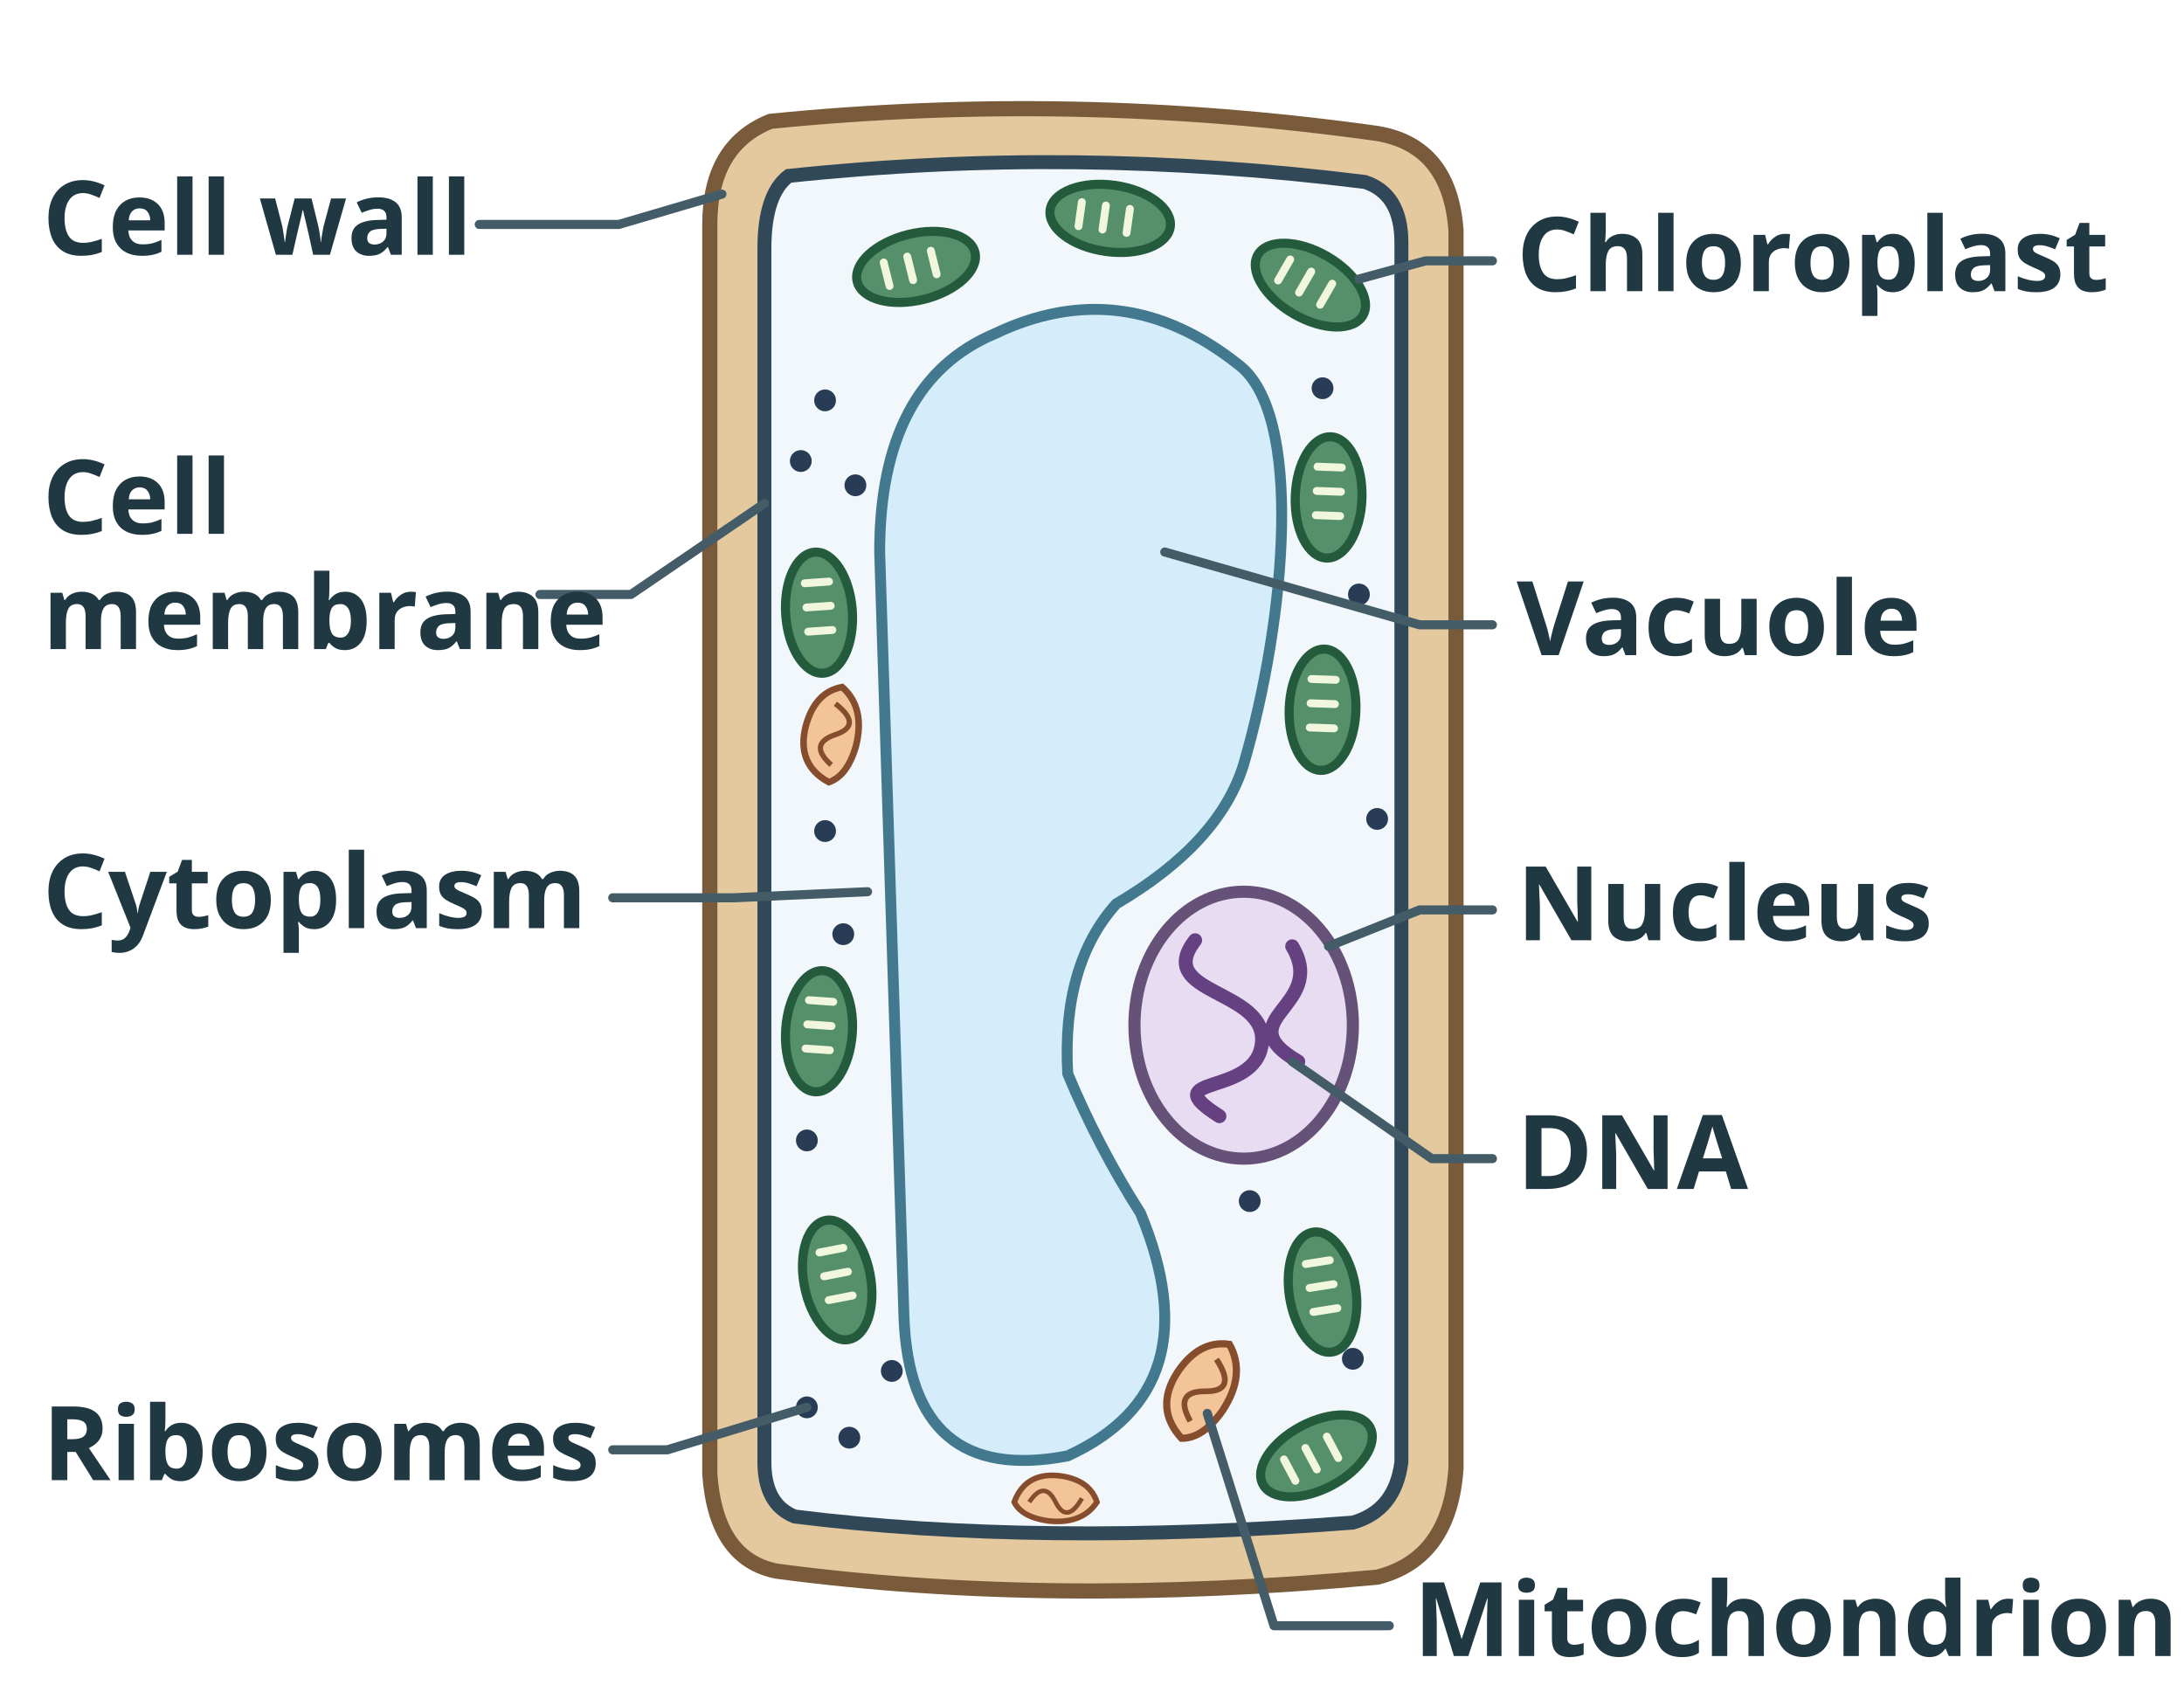
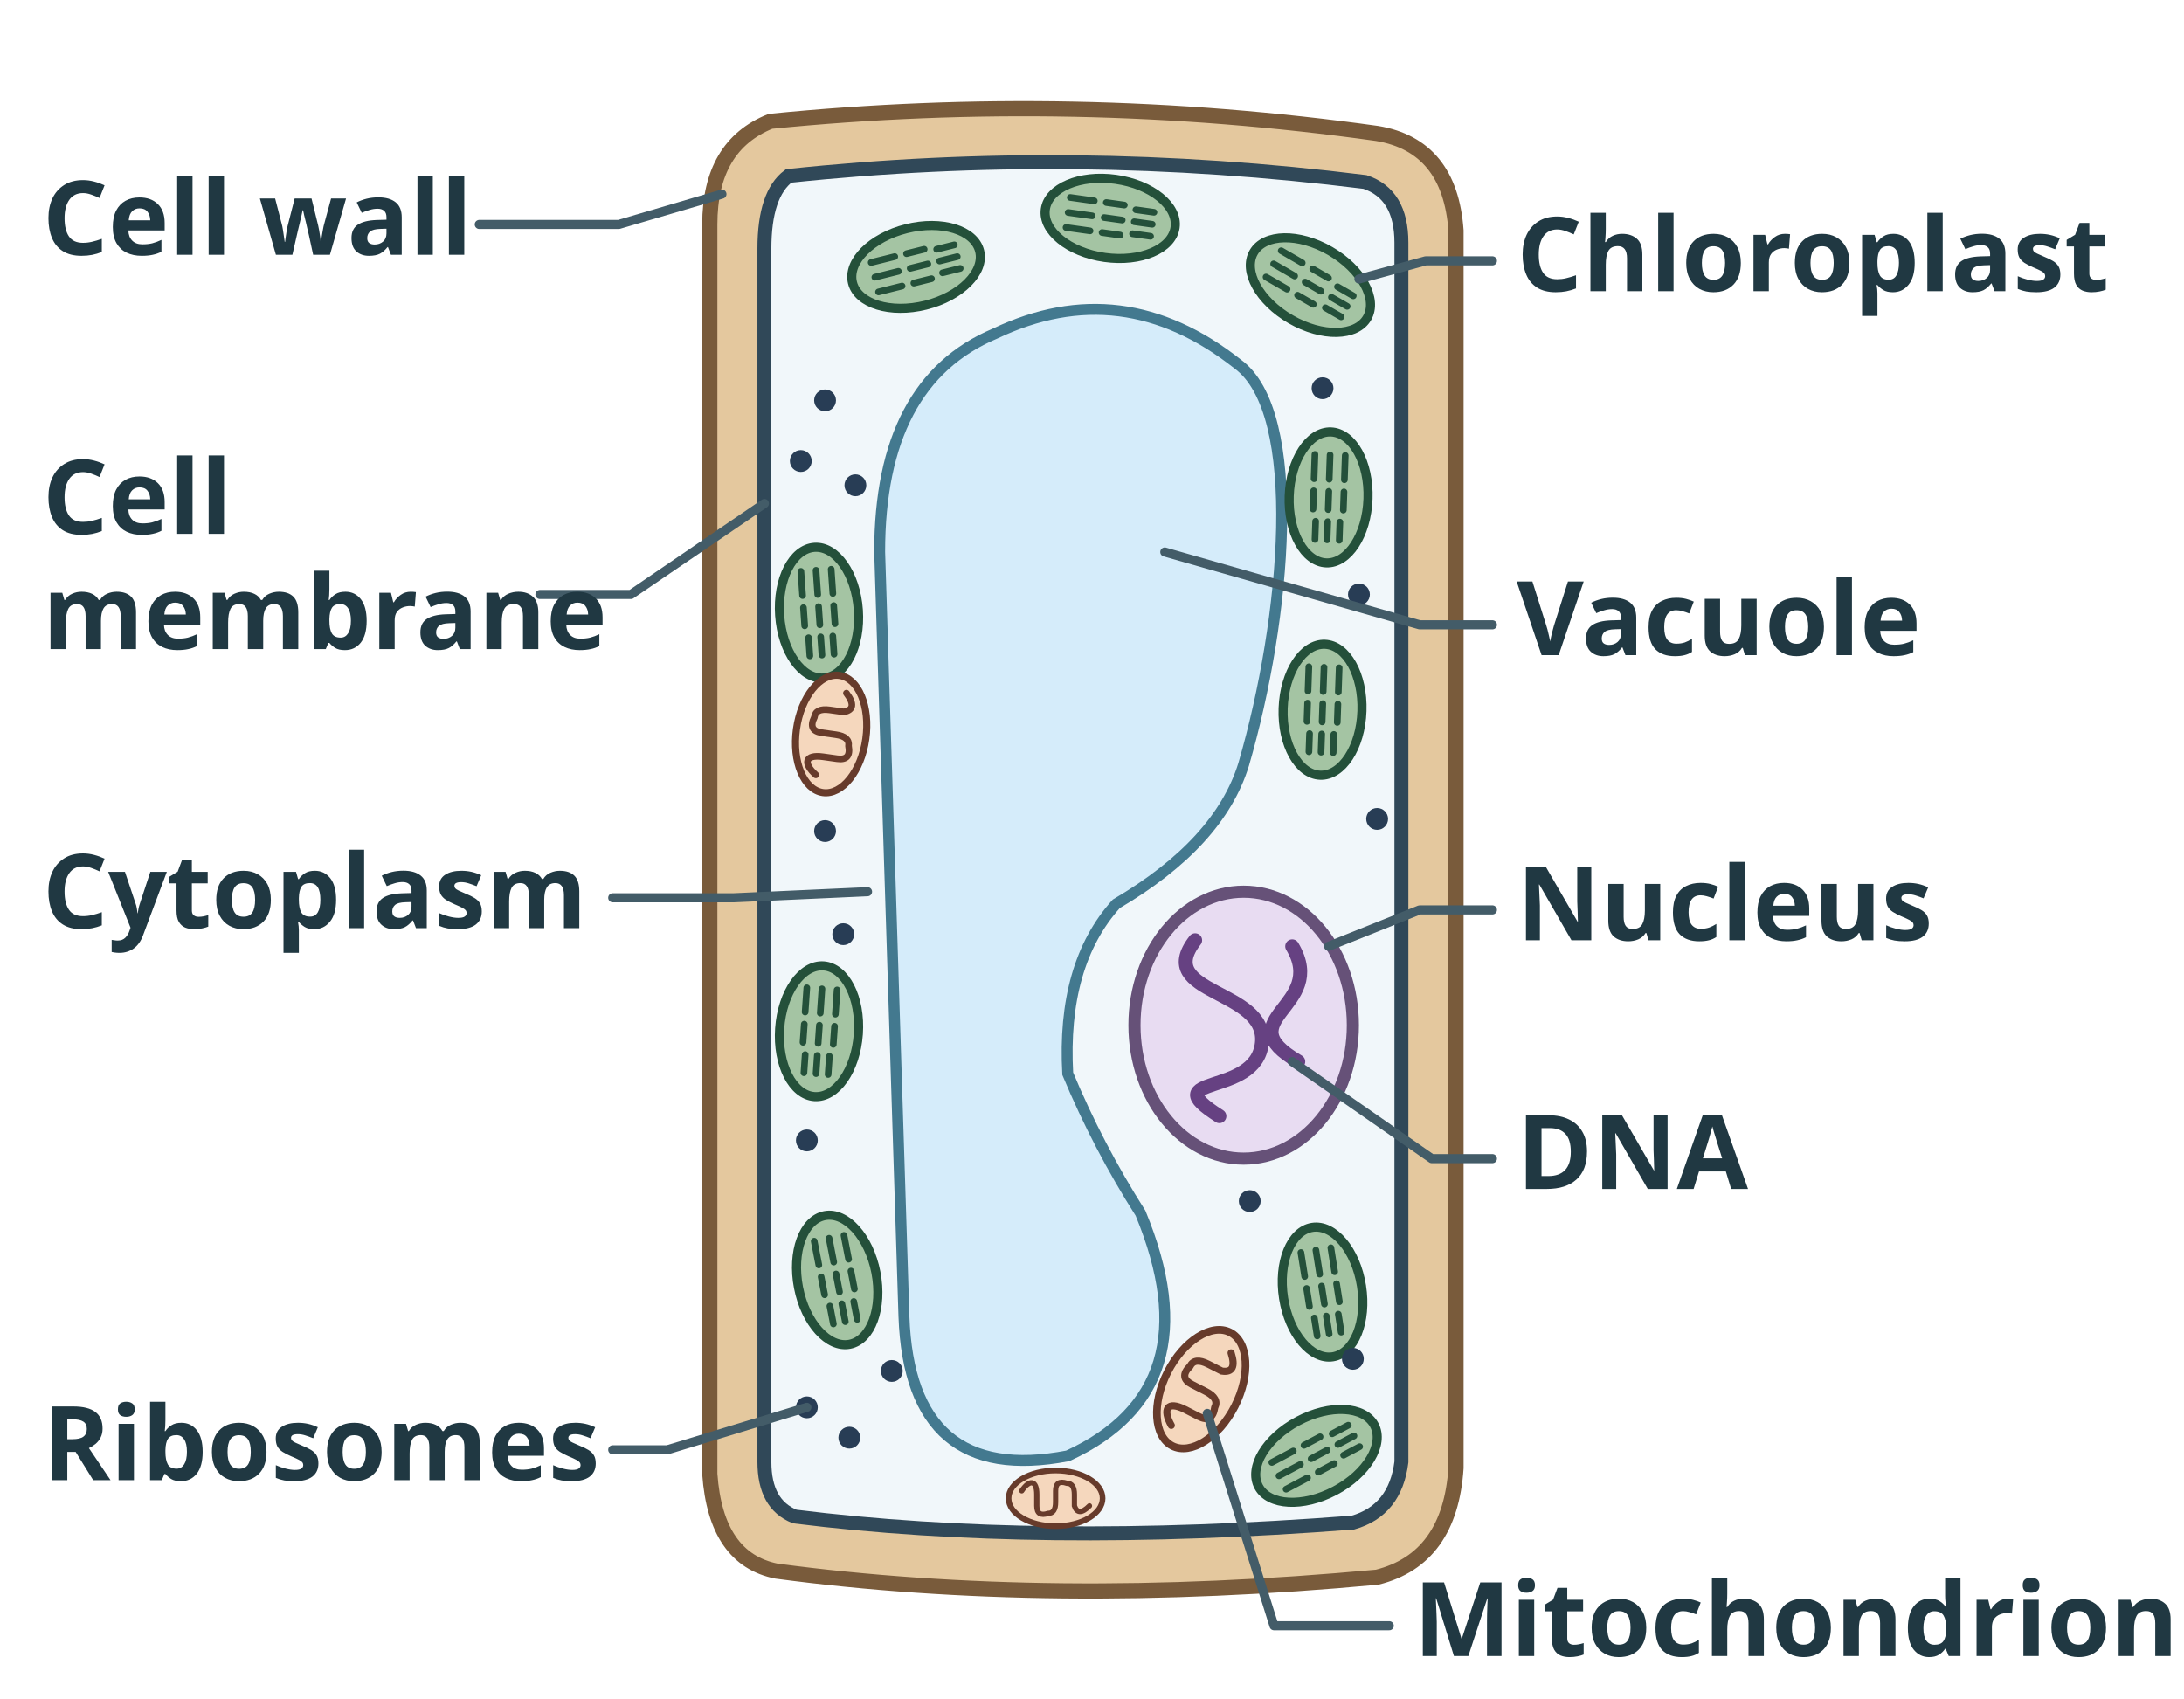
<svg xmlns="http://www.w3.org/2000/svg" viewBox="0 0 360 280" role="img" aria-labelledby="title description">
  <style>
    .label { fill:#203842; font:600 17px system-ui,sans-serif; }
    .leader { stroke:#435c68; stroke-width:1.5; fill:none; stroke-linecap:round; stroke-linejoin:round; }
  </style>
  <path d="M127 20Q177 15 227 22Q239 24 240 38L240 242Q239 257 227 260Q173 265 128 259Q118 257 117 243L117 37Q117 24 127 20Z" fill="#e4c89e" stroke="#795b3b" stroke-width="2.5" />
  <path d="M130 29Q177 24 225 30Q231 32 231 40V241Q230 249 223 251Q171 255 131 250Q126 248 126 241V41Q126 32 130 29Z" fill="#f1f7fa" stroke="#304858" stroke-width="2.3" />
  <path d="M164 55Q185 45 204 60C215 68 212 102 205 126Q201 139 184 149Q175 159 176 177Q181 189 188 200Q200 229 176 240Q150 245 149 217L145 91Q145 63 164 55Z" fill="#d5ecfa" stroke="#43798f" stroke-width="1.8" />
  <defs>
    <g id="chloroplast">
-       <ellipse rx="10" ry="5.5" fill="#56906b" stroke="#245b3d" stroke-width="1.5" />
-       <path d="M-5 -2v4m4-4v4m4-4v4" stroke="#f0f7dd" stroke-width="1.3" stroke-linecap="round" />
+       <ellipse rx="10.8" ry="6.5" fill="#a4c4a3" stroke="#24503a" stroke-width="1.5" />
+       <path d="M-7 -2.5h4m-4 2.5h4m-4 2.5h4M-1 -2.5h3m-3 2.5h3m-3 2.5h3M4 -2h3m-3 2h3m-3 2h3" fill="none" stroke="#24503a" stroke-width="1.1" stroke-linecap="round" />
    </g>
    <g id="mitochondrion">
-       <path d="M-11 1Q-8-7 1-6Q9-5 11 1Q7 7-2 6Q-9 5-11 1Z" fill="#f2c497" stroke="#854d2d" stroke-width="1.5" />
-       <path d="M-7 1Q-3-5 0 1T7 0" fill="none" stroke="#854d2d" stroke-width="1.2" />
+       <ellipse rx="12.5" ry="7.4" fill="#f5d7bd" stroke="#673b2b" stroke-width="1.5" />
+       <path d="M-9 -2C-7 -5-5 -5-5 -1V2Q-5 5-2 4Q0 4 0 1V-2Q0-5 3-4Q5-4 5-1V2Q6 5 9 2" fill="none" stroke="#673b2b" stroke-width="1.4" stroke-linecap="round" />
    </g>
  </defs>
  <g>
    <use href="#chloroplast" transform="translate(151 44) rotate(-14)" />
    <use href="#chloroplast" transform="translate(183 36) rotate(8)" />
    <use href="#chloroplast" transform="translate(216 47) rotate(30)" />
    <use href="#chloroplast" transform="translate(219 82) rotate(92)" />
    <use href="#chloroplast" transform="translate(218 117) rotate(92)" />
    <use href="#chloroplast" transform="translate(135 101) rotate(86)" />
    <use href="#chloroplast" transform="translate(135 170) rotate(94)" />
    <use href="#chloroplast" transform="translate(138 211) rotate(79)" />
    <use href="#chloroplast" transform="translate(218 213) rotate(81)" />
    <use href="#chloroplast" transform="translate(217 240) rotate(-28)" />
-     <use href="#mitochondrion" transform="translate(137 121) rotate(-82) scale(.72)" />
-     <use href="#mitochondrion" transform="translate(198 229) rotate(-63) scale(.79)" />
+     <use href="#mitochondrion" transform="translate(137 121) rotate(-82) scale(.78)" />
+     <use href="#mitochondrion" transform="translate(198 229) rotate(-63) scale(.84)" />
    <use href="#mitochondrion" transform="translate(174 247) scale(.62)" />
  </g>
  <g fill="#283d55">
    <circle cx="136" cy="66" r="1.8" />
    <circle cx="132" cy="76" r="1.8" />
    <circle cx="141" cy="80" r="1.8" />
    <circle cx="136" cy="137" r="1.8" />
    <circle cx="139" cy="154" r="1.8" />
    <circle cx="133" cy="188" r="1.8" />
    <circle cx="147" cy="226" r="1.8" />
    <circle cx="133" cy="232" r="1.8" />
    <circle cx="140" cy="237" r="1.8" />
    <circle cx="218" cy="64" r="1.8" />
    <circle cx="224" cy="98" r="1.8" />
    <circle cx="227" cy="135" r="1.8" />
    <circle cx="206" cy="198" r="1.8" />
    <circle cx="223" cy="224" r="1.8" />
  </g>
  <ellipse cx="205" cy="169" rx="18" ry="22" fill="#e8dcf2" stroke="#665178" stroke-width="2" />
  <path d="M197 155C190 164 209 163 208 172S190 177 201 184M213 156C219 166 202 168 214 175" stroke="#664182" stroke-width="2.3" fill="none" stroke-linecap="round" />
  <g class="leader">
    <path d="M79 37H102L119 32" />
    <path d="M89 98H104L126 83" />
    <path d="M101 148H121L143 147" />
    <path d="M101 239H110L133 232" />
    <path d="M246 43H235L224 46" />
    <path d="M246 103H234L192 91" />
    <path d="M246 150H234L219 156" />
    <path d="M246 191H236L213 175" />
    <path d="M229 268H210L199 233" />
  </g>
  <g class="label">
    <text x="7" y="42">Cell wall</text>
    <text x="7" y="88">Cell<tspan x="7" dy="19">membrane</tspan>
    </text>
    <text x="7" y="153">Cytoplasm</text>
    <text x="7" y="244">Ribosomes</text>
    <text x="250" y="48">Chloroplast</text>
    <text x="250" y="108">Vacuole</text>
    <text x="250" y="155">Nucleus</text>
    <text x="250" y="196">DNA</text>
    <text x="233" y="273">Mitochondrion</text>
  </g>
</svg>
